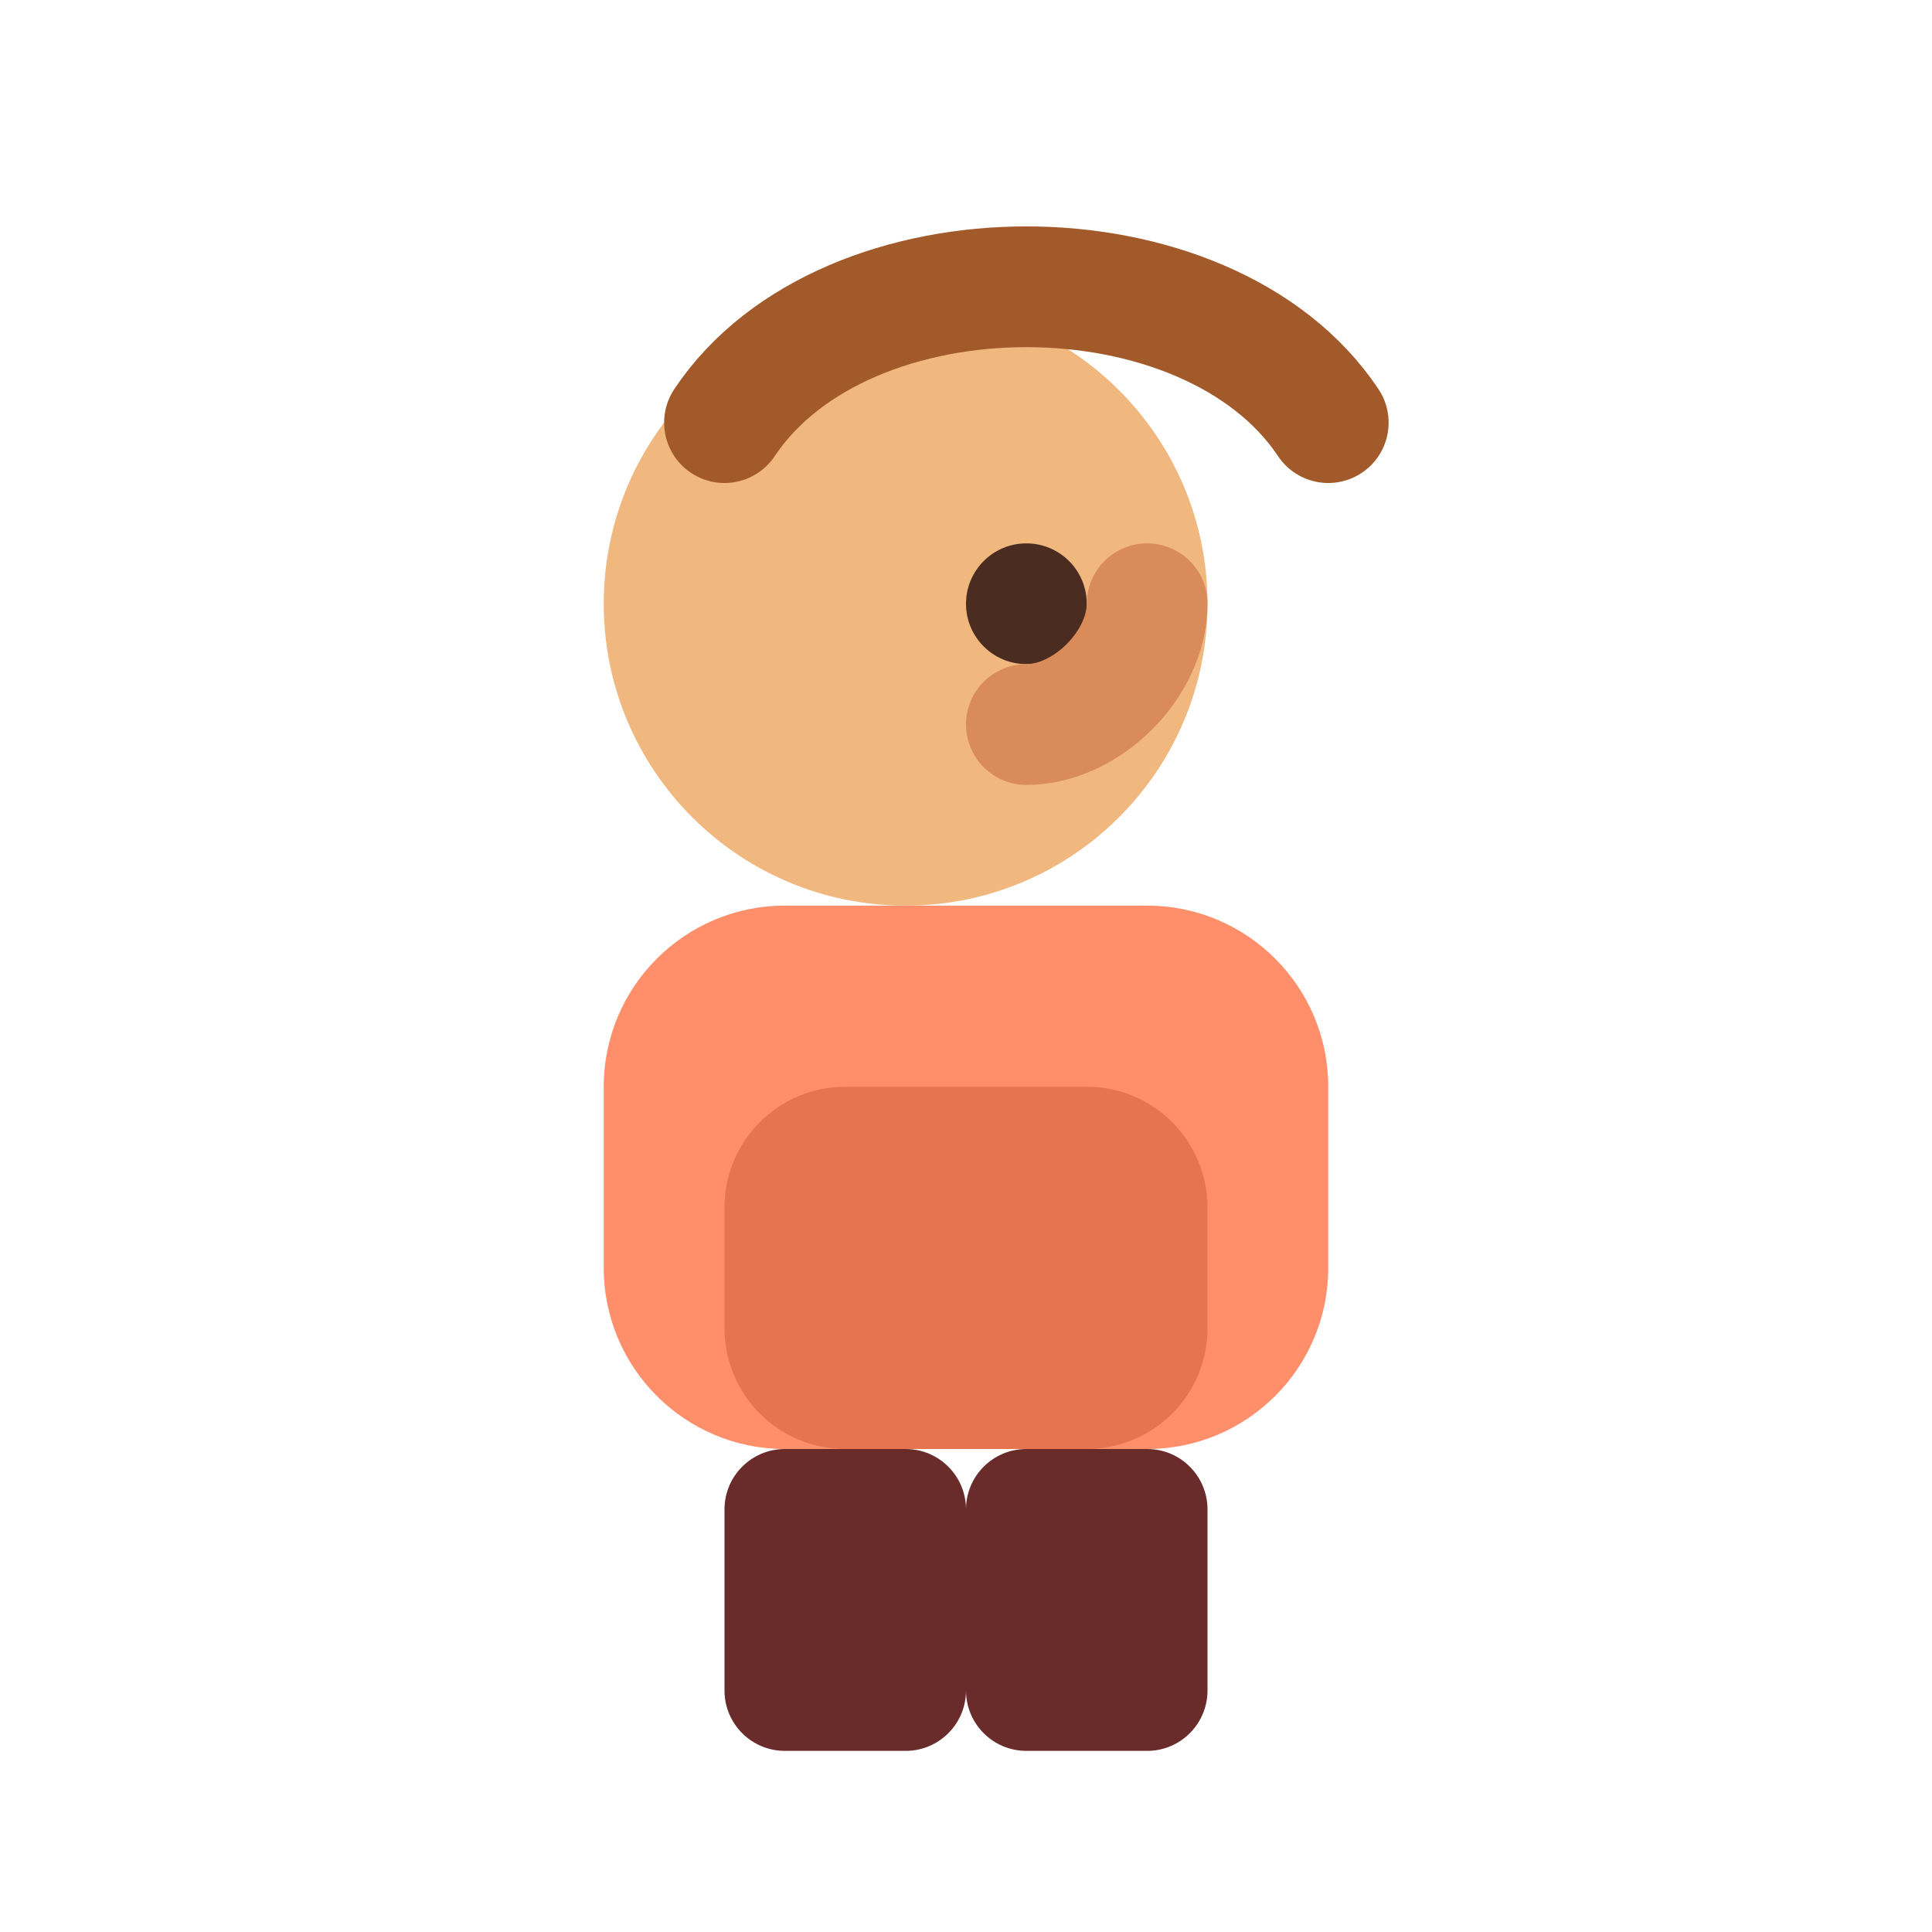
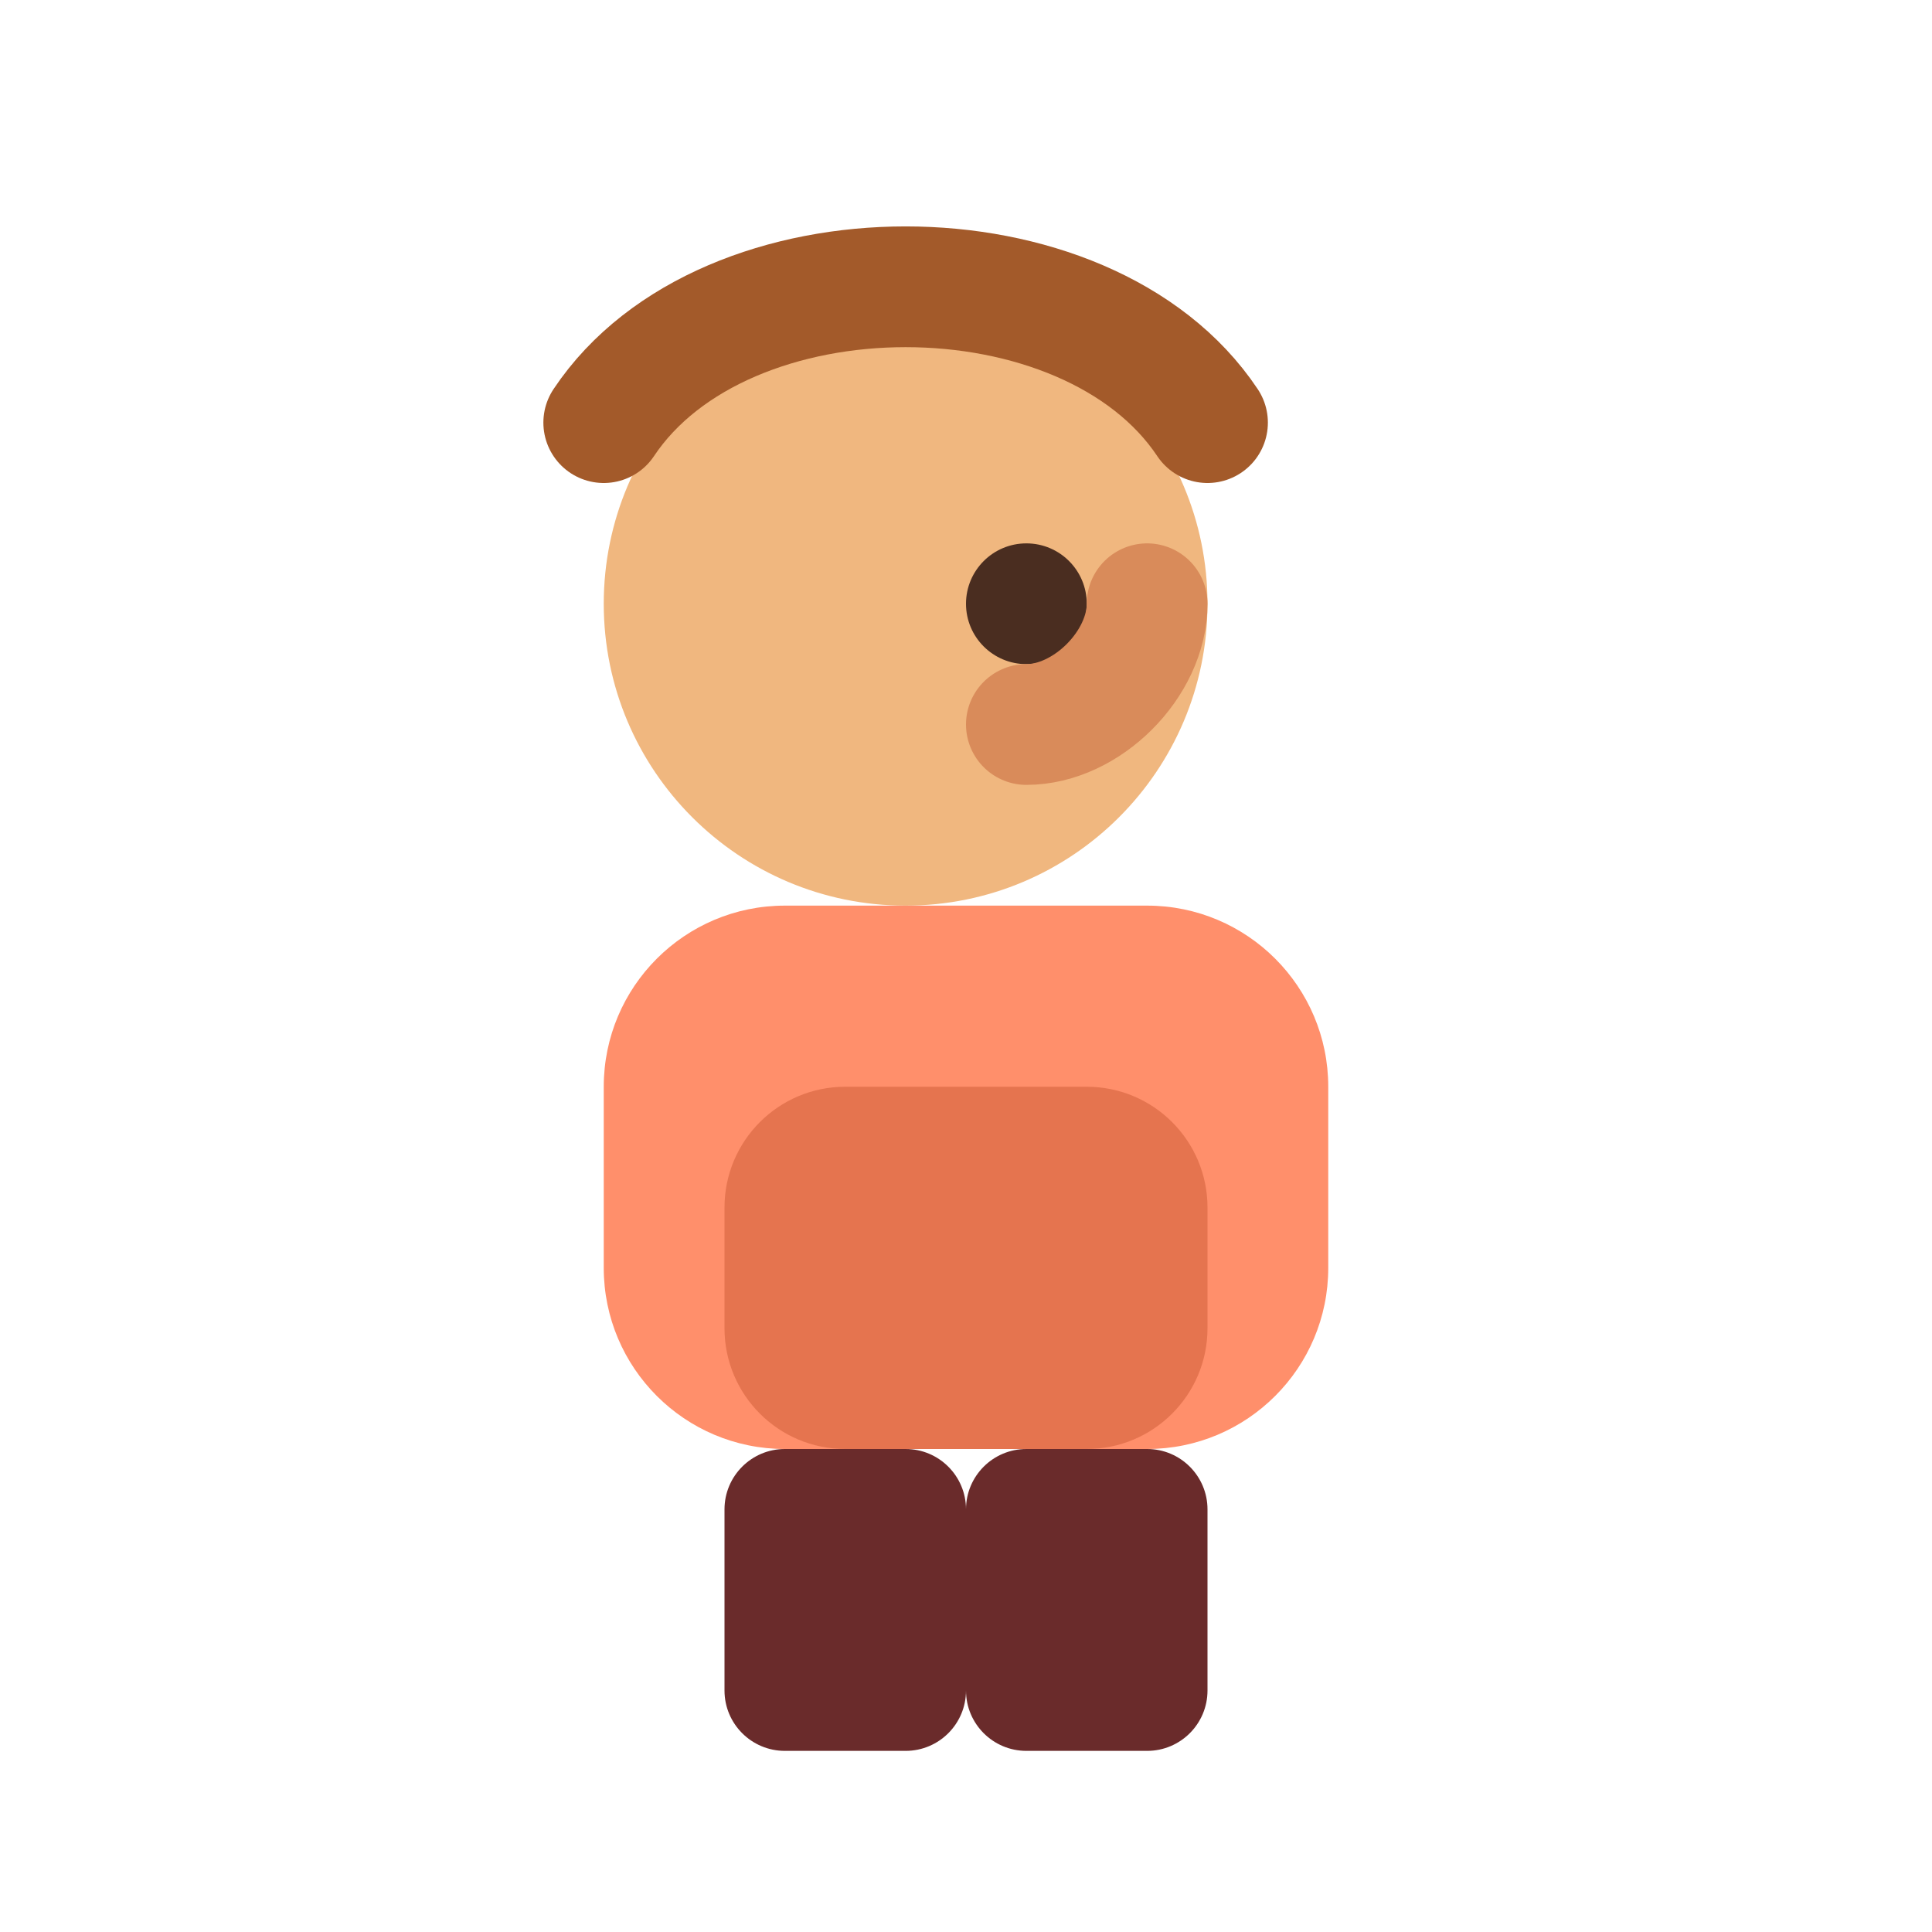
<svg xmlns="http://www.w3.org/2000/svg" width="32" height="32" viewBox="0 0 32 32">
  <rect width="32" height="32" fill="none" />
  <circle cx="15" cy="10" r="5" fill="#f0b77f" />
  <circle cx="17" cy="10" r="1" fill="#4a2d20" />
-   <path d="M12 7c2-3 8-3 10 0" fill="none" stroke="#a35a2a" stroke-width="2" stroke-linecap="round" />
+   <path d="M10 7c2-3 8-3 10 0" fill="none" stroke="#a35a2a" stroke-width="2" stroke-linecap="round" />
  <path d="M17 12c1 0 2-1 2-2" stroke="#d98b5a" stroke-width="2" stroke-linecap="round" fill="none" />
  <rect x="10" y="15" width="12" height="9" rx="3" fill="#ff8f6b" />
  <rect x="12" y="18" width="8" height="6" rx="2" fill="#e5744f" />
  <rect x="12" y="24" width="4" height="5" rx="1" fill="#6a2b2b" />
  <rect x="16" y="24" width="4" height="5" rx="1" fill="#6a2b2b" />
</svg>
